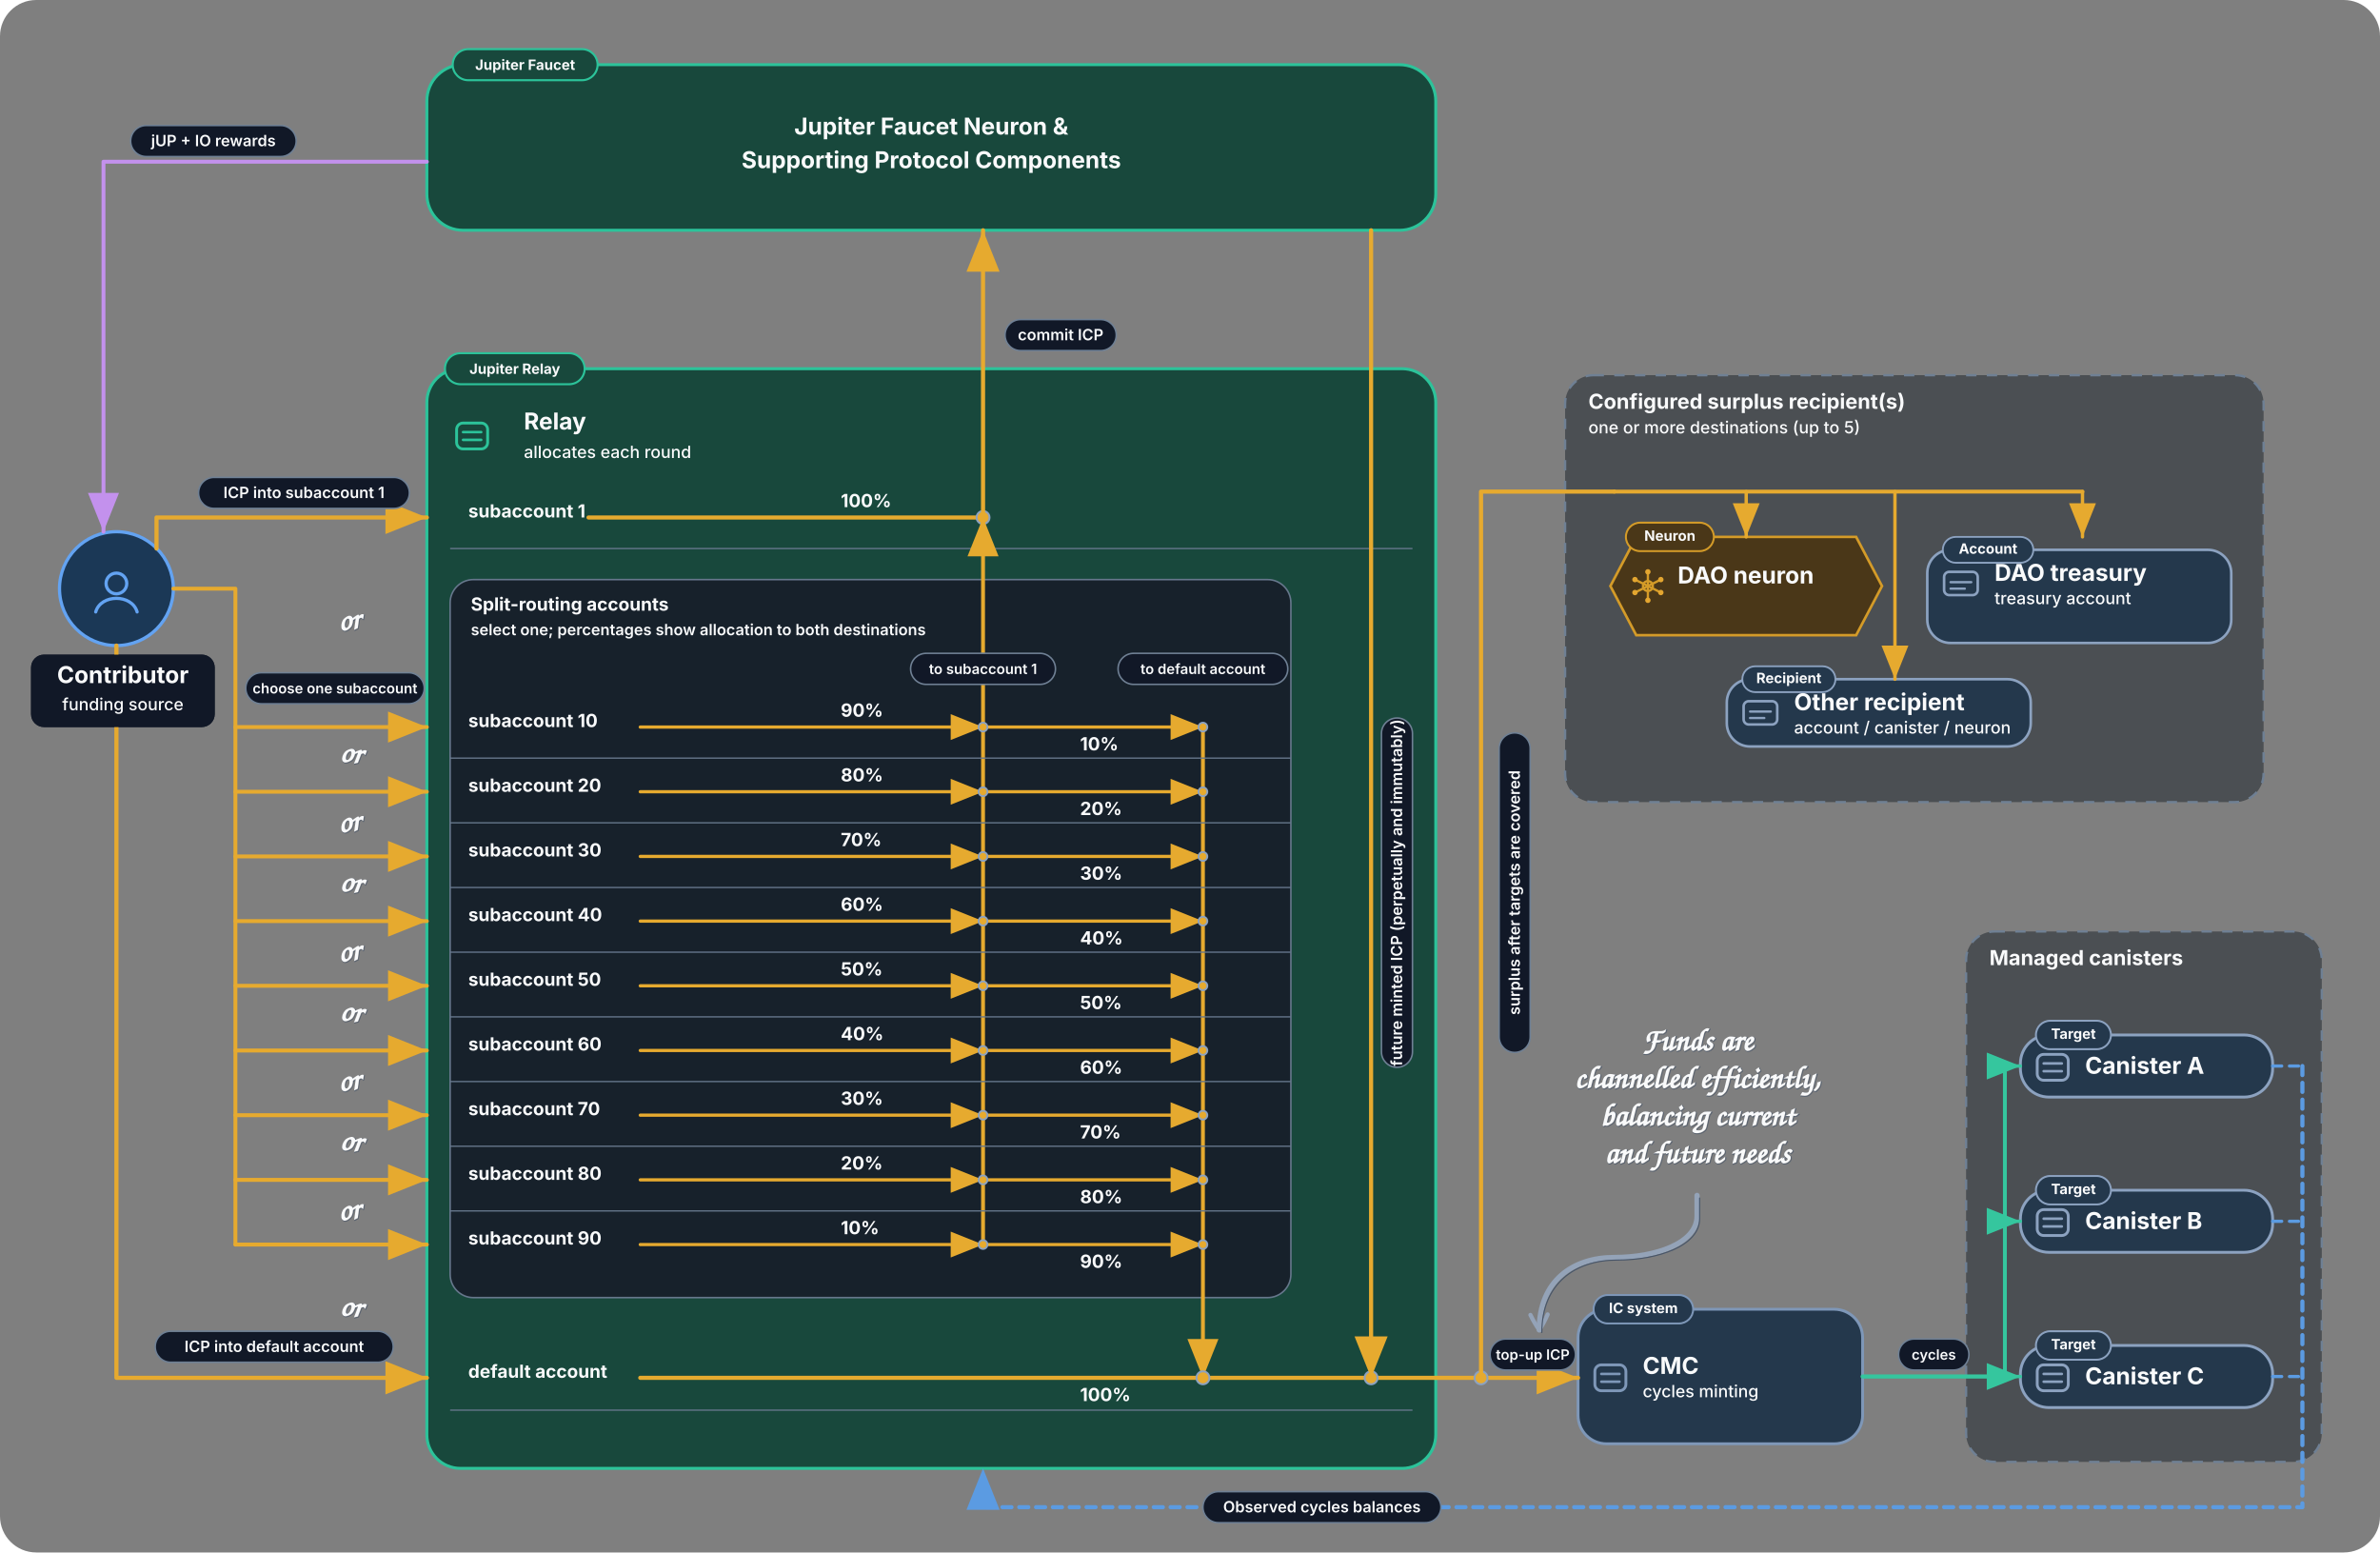
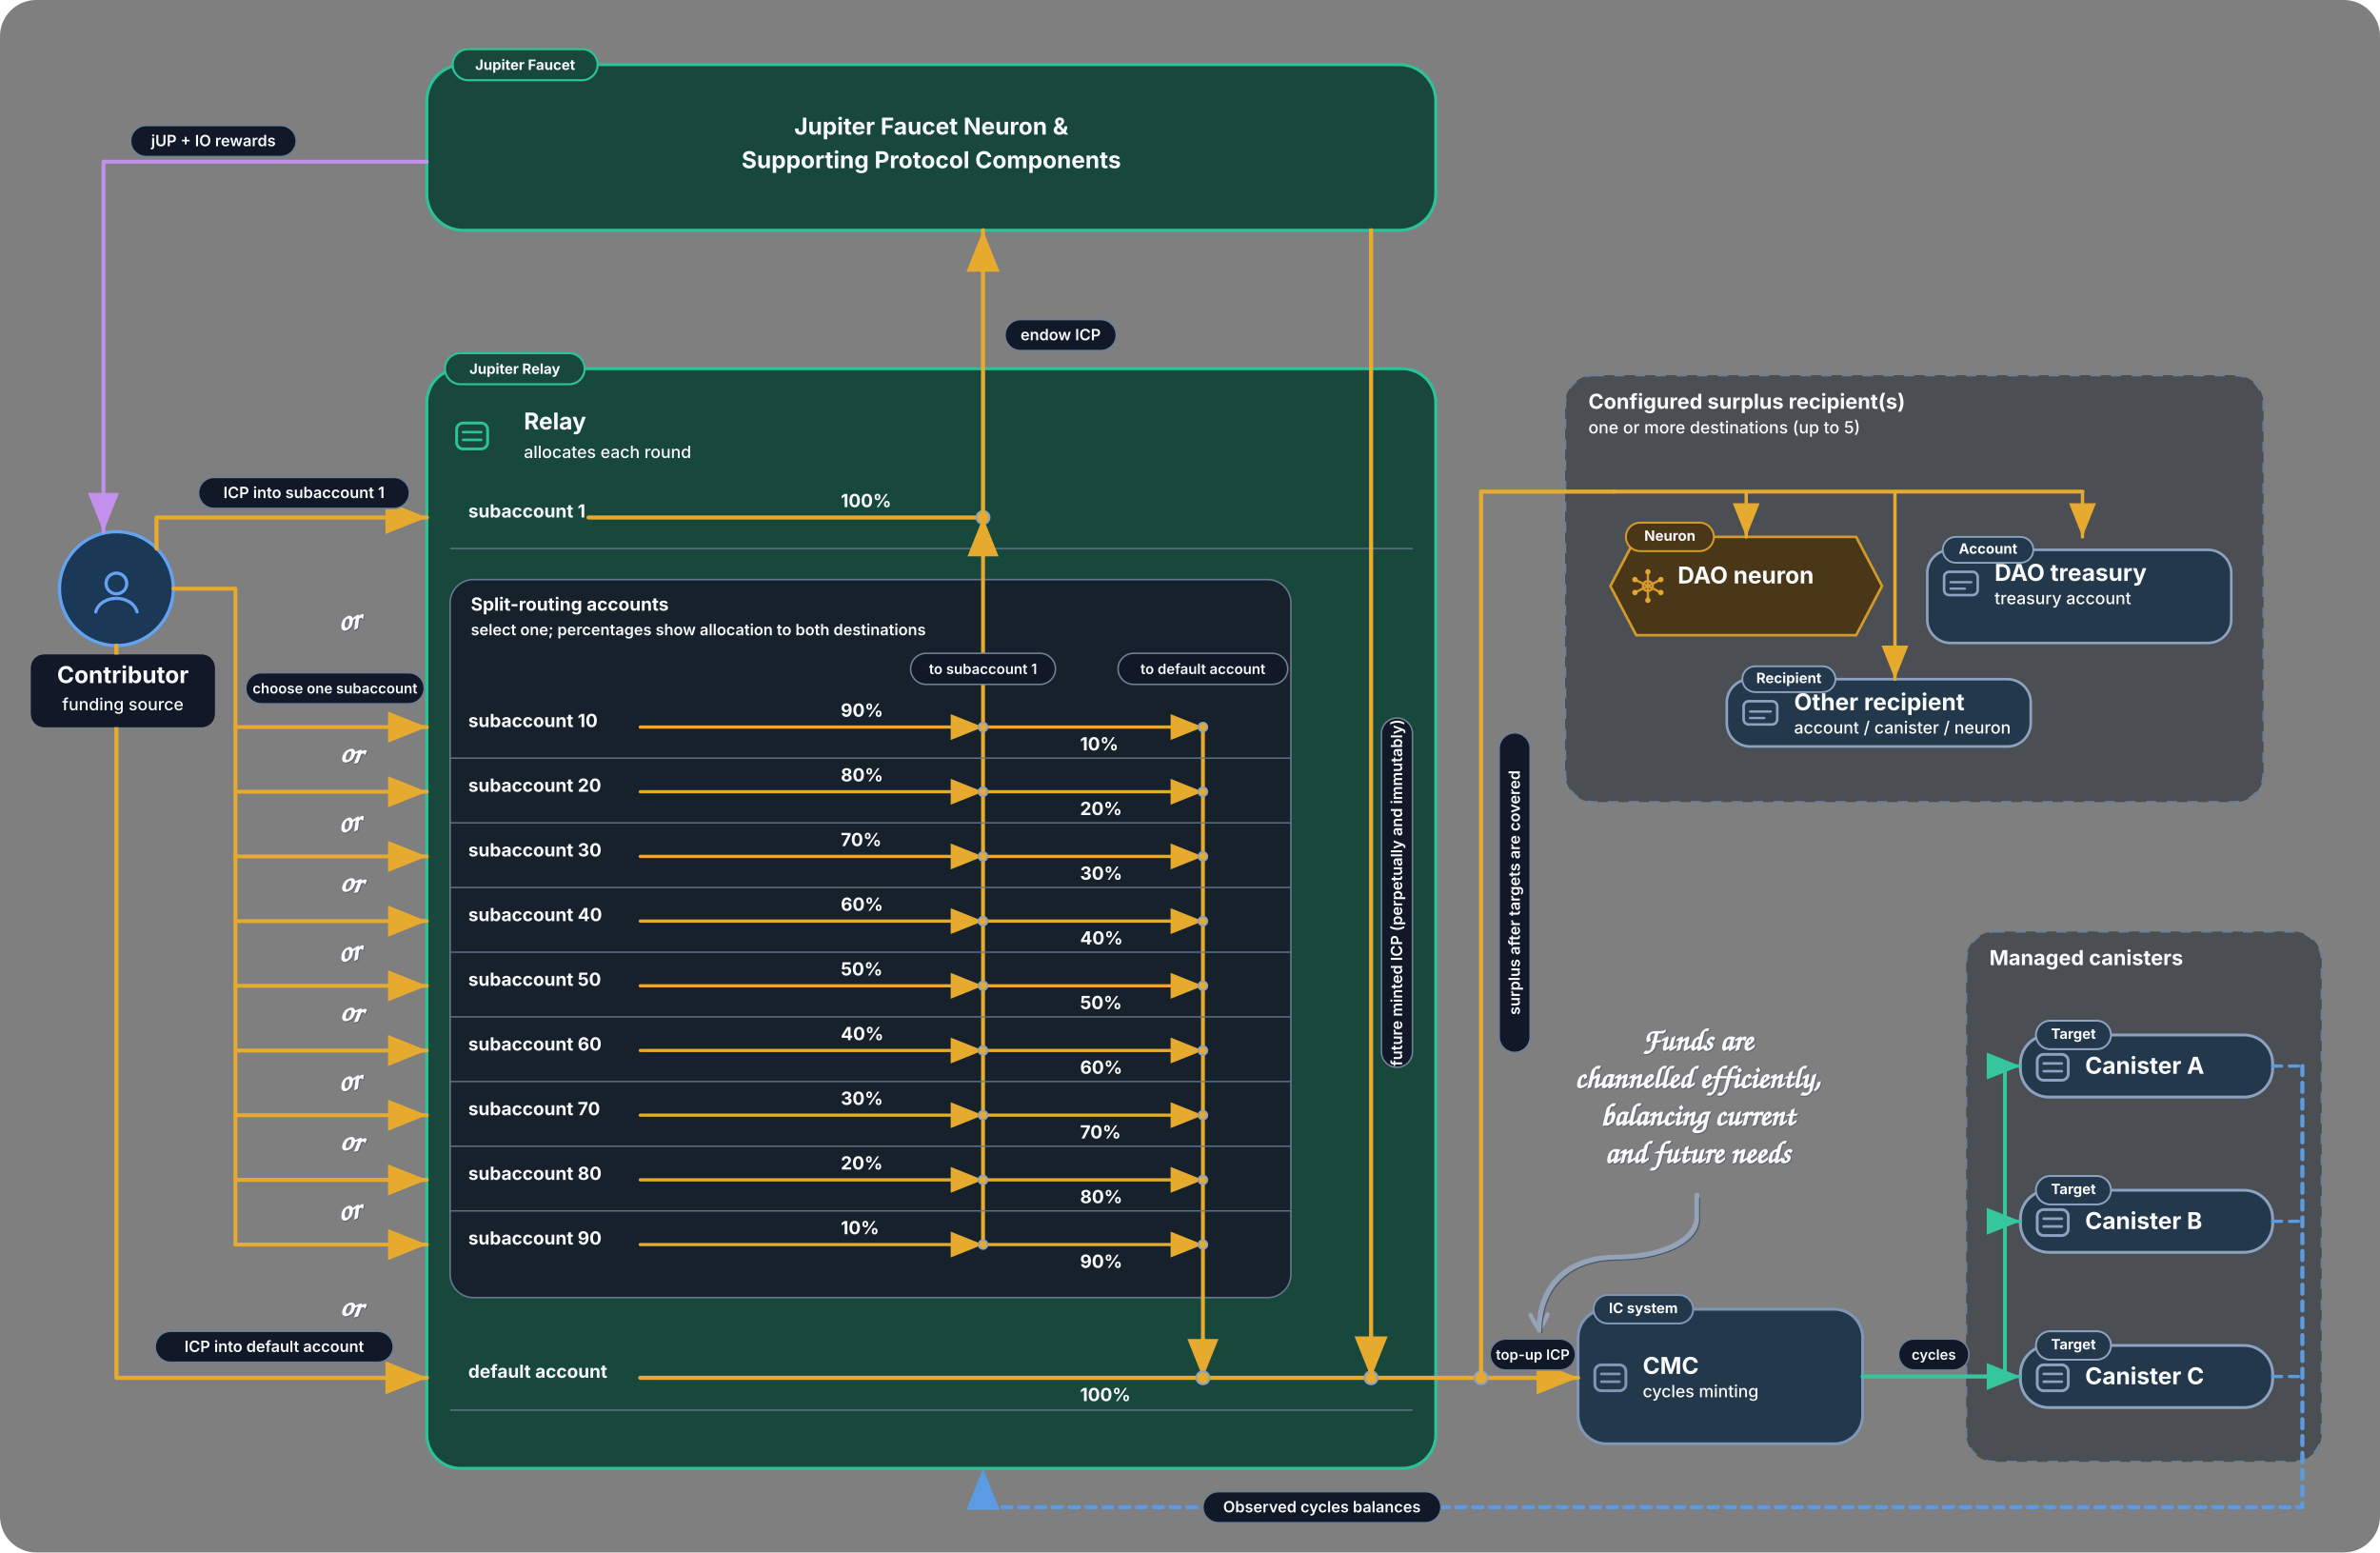
<svg xmlns="http://www.w3.org/2000/svg" baseProfile="full" height="1200" version="1.1" viewBox="0 100 1840 1200" width="1840">
  <defs>
    <style type="text/css">.bg{fill:#000000;fill-opacity:0.50;}
        .title { fill:#F9FAFB; font:700 34px Inter, ui-sans-serif, system-ui, -apple-system, BlinkMacSystemFont, "Segoe UI", sans-serif; }
        .subtitle { fill:#F9FAFB; font:500 17px Inter, ui-sans-serif, system-ui, -apple-system, BlinkMacSystemFont, "Segoe UI", sans-serif; }
        .lbl { fill:#F9FAFB; font:700 18px Inter, ui-sans-serif, system-ui, -apple-system, BlinkMacSystemFont, "Segoe UI", sans-serif; }
        .sub { fill:#F9FAFB; font:500 13px Inter, ui-sans-serif, system-ui, -apple-system, BlinkMacSystemFont, "Segoe UI", sans-serif; }
        .tiny { fill:#F9FAFB; font:600 12px Inter, ui-sans-serif, system-ui, -apple-system, BlinkMacSystemFont, "Segoe UI", sans-serif; }
        .tag { font:700 11px Inter, ui-sans-serif, system-ui, -apple-system, BlinkMacSystemFont, "Segoe UI", sans-serif; }
        .legend { fill:#F9FAFB; font:600 12px Inter, ui-sans-serif, system-ui, -apple-system, BlinkMacSystemFont, "Segoe UI", sans-serif; }
        .groupTitle { fill:#F9FAFB; font:700 16px Inter, ui-sans-serif, system-ui, -apple-system, BlinkMacSystemFont, "Segoe UI", sans-serif; }
        .laneLabel { fill:#F9FAFB; font:700 14px Inter, ui-sans-serif, system-ui, -apple-system, BlinkMacSystemFont, "Segoe UI", sans-serif; }
        .splitPct { fill:#F9FAFB; font:700 14px Inter, ui-sans-serif, system-ui, -apple-system, BlinkMacSystemFont, "Segoe UI", sans-serif; }
        .collector { fill:#F9FAFB; font:700 13px Inter, ui-sans-serif, system-ui, -apple-system, BlinkMacSystemFont, "Segoe UI", sans-serif; letter-spacing:.3px; }
</style>
    <marker id="arrow-icp" markerHeight="10" markerUnits="strokeWidth" markerWidth="10" orient="auto" refX="10" refY="4">
      <path d="M0,0 L10,4 L0,8 z" fill="#E6AA2F" />
    </marker>
    <marker id="arrow-cycles" markerHeight="10" markerUnits="strokeWidth" markerWidth="10" orient="auto" refX="10" refY="4">
      <path d="M0,0 L10,4 L0,8 z" fill="#35C69E" />
    </marker>
    <marker id="arrow-data" markerHeight="10" markerUnits="strokeWidth" markerWidth="10" orient="auto" refX="10" refY="4">
      <path d="M0,0 L10,4 L0,8 z" fill="#5B9BE2" />
    </marker>
    <marker id="arrow-jup" markerHeight="10" markerUnits="strokeWidth" markerWidth="10" orient="auto" refX="10" refY="4">
      <path d="M0,0 L10,4 L0,8 z" fill="#C391ED" />
    </marker>
    <marker id="arrow-handwritten" markerWidth="18" markerHeight="18" markerUnits="userSpaceOnUse" orient="auto" refX="14" refY="9">
      <path d="M 2 2.5 C 6.5 4.5, 11.5 7.2, 14 9 C 11.1 11.1, 6.2 14.0, 2.4 15.8" fill="none" stroke="#94A3B8" stroke-width="3.25" stroke-linecap="round" stroke-linejoin="round" />
    </marker>
  </defs>
  <rect x="0" y="100" width="1840" height="1200" rx="28" ry="28" fill="#000000" fill-opacity="0.50" />
  <rect x="330" y="150" width="780" height="128" rx="28" ry="28" fill="#18483C" stroke="#2CC39A" stroke-width="2.3" />
  <rect x="350" y="138" width="112" height="24" rx="12" ry="12" fill="#18483C" stroke="#2CC39A" stroke-width="1.6" />
  <text x="406" y="154" class="tag" text-anchor="middle" fill="#F9FAFB" font-family="Inter, ui-sans-serif, system-ui, -apple-system, BlinkMacSystemFont, &quot;Segoe UI&quot;, sans-serif">Jupiter Faucet</text>
  <text x="720" y="204" class="lbl" text-anchor="middle" font-family="Inter, ui-sans-serif, system-ui, -apple-system, BlinkMacSystemFont, &quot;Segoe UI&quot;, sans-serif">Jupiter Faucet Neuron &amp;</text>
  <text x="720" y="230" class="lbl" text-anchor="middle" font-family="Inter, ui-sans-serif, system-ui, -apple-system, BlinkMacSystemFont, &quot;Segoe UI&quot;, sans-serif">Supporting Protocol Components</text>
  <g>
    <circle cx="90" cy="555" r="44" fill="#1B3856" stroke="#63A3F2" stroke-width="2.5" />
    <circle cx="90" cy="551" r="8" fill="none" stroke="#63A3F2" stroke-width="2.5" />
    <path d="M74,573 C78,559 102,559 106,573" fill="none" stroke="#63A3F2" stroke-width="2.5" stroke-linecap="round" />
    <rect x="24" y="606" width="142" height="56" rx="10" ry="10" fill="#111827" />
    <text x="95" y="628" class="lbl" text-anchor="middle" font-family="Inter, ui-sans-serif, system-ui, -apple-system, BlinkMacSystemFont, &quot;Segoe UI&quot;, sans-serif">Contributor</text>
    <text x="95" y="649" class="sub" text-anchor="middle" font-family="Inter, ui-sans-serif, system-ui, -apple-system, BlinkMacSystemFont, &quot;Segoe UI&quot;, sans-serif">funding source</text>
  </g>
  <rect x="330" y="385" width="780" height="850" rx="26" ry="26" fill="#18483C" stroke="#2CC39A" stroke-width="2.3" />
  <rect x="344" y="373" width="108" height="24" rx="12" ry="12" fill="#18483C" stroke="#2CC39A" stroke-width="1.6" />
  <text x="398" y="389" class="tag" text-anchor="middle" fill="#F9FAFB" font-family="Inter, ui-sans-serif, system-ui, -apple-system, BlinkMacSystemFont, &quot;Segoe UI&quot;, sans-serif">Jupiter Relay</text>
  <rect x="353" y="427" width="24" height="20" rx="5" ry="5" fill="none" stroke="#2CC39A" stroke-width="2.2" />
  <line x1="358" x2="372" y1="434" y2="434" stroke="#2CC39A" stroke-width="2.0" stroke-linecap="round" />
  <line x1="358" x2="372" y1="440" y2="440" stroke="#2CC39A" stroke-width="2.0" stroke-linecap="round" />
  <text x="405" y="432" class="lbl" font-family="Inter, ui-sans-serif, system-ui, -apple-system, BlinkMacSystemFont, &quot;Segoe UI&quot;, sans-serif">Relay</text>
  <rect x="398" y="440" width="132" height="20" rx="8" ry="8" fill="#18483C" />
  <text x="405" y="454" class="sub" font-family="Inter, ui-sans-serif, system-ui, -apple-system, BlinkMacSystemFont, &quot;Segoe UI&quot;, sans-serif">allocates each round</text>
  <text x="362" y="500" class="laneLabel" font-family="Inter, ui-sans-serif, system-ui, -apple-system, BlinkMacSystemFont, &quot;Segoe UI&quot;, sans-serif">subaccount 1</text>
  <line x1="348" x2="1092" y1="524" y2="524" stroke="#66778C" stroke-width="1" />
  <line x1="455" x2="760" y1="500" y2="500" stroke="#E6AA2F" stroke-width="3.2" stroke-linecap="round" />
  <text x="650" y="492" class="splitPct" font-family="Inter, ui-sans-serif, system-ui, -apple-system, BlinkMacSystemFont, &quot;Segoe UI&quot;, sans-serif">100%</text>
  <circle cx="760" cy="500" r="5" fill="#E6AA2F" stroke="#8CA2C0" stroke-width="1.5" />
  <rect x="348" y="548" width="650" height="555" rx="18" ry="18" fill="#17212B" stroke="#66778C" stroke-width="1.2" />
  <text x="364" y="572" class="laneLabel" font-family="Inter, ui-sans-serif, system-ui, -apple-system, BlinkMacSystemFont, &quot;Segoe UI&quot;, sans-serif">Split-routing accounts</text>
  <text x="364" y="591" class="tiny" font-family="Inter, ui-sans-serif, system-ui, -apple-system, BlinkMacSystemFont, &quot;Segoe UI&quot;, sans-serif">select one; percentages show allocation to both destinations</text>
  <path d="M 760,1062 L 760,500" fill="none" stroke="#E6AA2F" stroke-width="3.0" stroke-linecap="round" stroke-linejoin="round" marker-end="url(#arrow-icp)" />
  <path d="M 930,662 L 930,1165" fill="none" stroke="#E6AA2F" stroke-width="3.0" stroke-linecap="round" stroke-linejoin="round" marker-end="url(#arrow-icp)" />
  <rect x="704" y="605" width="112" height="24" rx="12" ry="12" fill="#111827" stroke="#6F8094" stroke-width="1.2" />
  <text x="760" y="621" text-anchor="middle" fill="#F9FAFB" font-size="11" font-weight="600" font-family="Inter, ui-sans-serif, system-ui, -apple-system, BlinkMacSystemFont, &quot;Segoe UI&quot;, sans-serif">to subaccount 1</text>
  <rect x="864.4" y="605" width="131.2" height="24" rx="12" ry="12" fill="#111827" stroke="#6F8094" stroke-width="1.2" />
  <text x="930" y="621" text-anchor="middle" fill="#F9FAFB" font-size="11" font-weight="600" font-family="Inter, ui-sans-serif, system-ui, -apple-system, BlinkMacSystemFont, &quot;Segoe UI&quot;, sans-serif">to default account</text>
  <text x="362" y="662" class="laneLabel" font-family="Inter, ui-sans-serif, system-ui, -apple-system, BlinkMacSystemFont, &quot;Segoe UI&quot;, sans-serif">subaccount 10</text>
  <line x1="348" x2="998" y1="686" y2="686" stroke="#66778C" stroke-width="1" />
  <path d="M 495,662 L 760,662 L 930,662" fill="none" stroke="#E6AA2F" stroke-width="2.5" stroke-linecap="round" stroke-linejoin="round" marker-mid="url(#arrow-icp)" marker-end="url(#arrow-icp)" />
  <circle cx="760" cy="662" r="3.4" fill="#E6AA2F" stroke="#8CA2C0" stroke-width="1.4" />
  <circle cx="930" cy="662" r="3.4" fill="#E6AA2F" stroke="#8CA2C0" stroke-width="1.4" />
  <text x="650" y="654" class="splitPct" font-family="Inter, ui-sans-serif, system-ui, -apple-system, BlinkMacSystemFont, &quot;Segoe UI&quot;, sans-serif">90%</text>
  <text x="835" y="680" class="splitPct" font-family="Inter, ui-sans-serif, system-ui, -apple-system, BlinkMacSystemFont, &quot;Segoe UI&quot;, sans-serif">10%</text>
  <text x="362" y="712" class="laneLabel" font-family="Inter, ui-sans-serif, system-ui, -apple-system, BlinkMacSystemFont, &quot;Segoe UI&quot;, sans-serif">subaccount 20</text>
  <line x1="348" x2="998" y1="736" y2="736" stroke="#66778C" stroke-width="1" />
  <path d="M 495,712 L 760,712 L 930,712" fill="none" stroke="#E6AA2F" stroke-width="2.5" stroke-linecap="round" stroke-linejoin="round" marker-mid="url(#arrow-icp)" marker-end="url(#arrow-icp)" />
  <circle cx="760" cy="712" r="3.4" fill="#E6AA2F" stroke="#8CA2C0" stroke-width="1.4" />
  <circle cx="930" cy="712" r="3.4" fill="#E6AA2F" stroke="#8CA2C0" stroke-width="1.4" />
  <text x="650" y="704" class="splitPct" font-family="Inter, ui-sans-serif, system-ui, -apple-system, BlinkMacSystemFont, &quot;Segoe UI&quot;, sans-serif">80%</text>
  <text x="835" y="730" class="splitPct" font-family="Inter, ui-sans-serif, system-ui, -apple-system, BlinkMacSystemFont, &quot;Segoe UI&quot;, sans-serif">20%</text>
  <text x="362" y="762" class="laneLabel" font-family="Inter, ui-sans-serif, system-ui, -apple-system, BlinkMacSystemFont, &quot;Segoe UI&quot;, sans-serif">subaccount 30</text>
  <line x1="348" x2="998" y1="786" y2="786" stroke="#66778C" stroke-width="1" />
  <path d="M 495,762 L 760,762 L 930,762" fill="none" stroke="#E6AA2F" stroke-width="2.5" stroke-linecap="round" stroke-linejoin="round" marker-mid="url(#arrow-icp)" marker-end="url(#arrow-icp)" />
  <circle cx="760" cy="762" r="3.4" fill="#E6AA2F" stroke="#8CA2C0" stroke-width="1.4" />
  <circle cx="930" cy="762" r="3.4" fill="#E6AA2F" stroke="#8CA2C0" stroke-width="1.4" />
  <text x="650" y="754" class="splitPct" font-family="Inter, ui-sans-serif, system-ui, -apple-system, BlinkMacSystemFont, &quot;Segoe UI&quot;, sans-serif">70%</text>
  <text x="835" y="780" class="splitPct" font-family="Inter, ui-sans-serif, system-ui, -apple-system, BlinkMacSystemFont, &quot;Segoe UI&quot;, sans-serif">30%</text>
  <text x="362" y="812" class="laneLabel" font-family="Inter, ui-sans-serif, system-ui, -apple-system, BlinkMacSystemFont, &quot;Segoe UI&quot;, sans-serif">subaccount 40</text>
  <line x1="348" x2="998" y1="836" y2="836" stroke="#66778C" stroke-width="1" />
  <path d="M 495,812 L 760,812 L 930,812" fill="none" stroke="#E6AA2F" stroke-width="2.5" stroke-linecap="round" stroke-linejoin="round" marker-mid="url(#arrow-icp)" marker-end="url(#arrow-icp)" />
  <circle cx="760" cy="812" r="3.4" fill="#E6AA2F" stroke="#8CA2C0" stroke-width="1.4" />
  <circle cx="930" cy="812" r="3.4" fill="#E6AA2F" stroke="#8CA2C0" stroke-width="1.4" />
  <text x="650" y="804" class="splitPct" font-family="Inter, ui-sans-serif, system-ui, -apple-system, BlinkMacSystemFont, &quot;Segoe UI&quot;, sans-serif">60%</text>
  <text x="835" y="830" class="splitPct" font-family="Inter, ui-sans-serif, system-ui, -apple-system, BlinkMacSystemFont, &quot;Segoe UI&quot;, sans-serif">40%</text>
  <text x="362" y="862" class="laneLabel" font-family="Inter, ui-sans-serif, system-ui, -apple-system, BlinkMacSystemFont, &quot;Segoe UI&quot;, sans-serif">subaccount 50</text>
  <line x1="348" x2="998" y1="886" y2="886" stroke="#66778C" stroke-width="1" />
  <path d="M 495,862 L 760,862 L 930,862" fill="none" stroke="#E6AA2F" stroke-width="2.5" stroke-linecap="round" stroke-linejoin="round" marker-mid="url(#arrow-icp)" marker-end="url(#arrow-icp)" />
  <circle cx="760" cy="862" r="3.4" fill="#E6AA2F" stroke="#8CA2C0" stroke-width="1.4" />
  <circle cx="930" cy="862" r="3.4" fill="#E6AA2F" stroke="#8CA2C0" stroke-width="1.4" />
  <text x="650" y="854" class="splitPct" font-family="Inter, ui-sans-serif, system-ui, -apple-system, BlinkMacSystemFont, &quot;Segoe UI&quot;, sans-serif">50%</text>
  <text x="835" y="880" class="splitPct" font-family="Inter, ui-sans-serif, system-ui, -apple-system, BlinkMacSystemFont, &quot;Segoe UI&quot;, sans-serif">50%</text>
  <text x="362" y="912" class="laneLabel" font-family="Inter, ui-sans-serif, system-ui, -apple-system, BlinkMacSystemFont, &quot;Segoe UI&quot;, sans-serif">subaccount 60</text>
  <line x1="348" x2="998" y1="936" y2="936" stroke="#66778C" stroke-width="1" />
  <path d="M 495,912 L 760,912 L 930,912" fill="none" stroke="#E6AA2F" stroke-width="2.5" stroke-linecap="round" stroke-linejoin="round" marker-mid="url(#arrow-icp)" marker-end="url(#arrow-icp)" />
  <circle cx="760" cy="912" r="3.4" fill="#E6AA2F" stroke="#8CA2C0" stroke-width="1.4" />
  <circle cx="930" cy="912" r="3.4" fill="#E6AA2F" stroke="#8CA2C0" stroke-width="1.4" />
  <text x="650" y="904" class="splitPct" font-family="Inter, ui-sans-serif, system-ui, -apple-system, BlinkMacSystemFont, &quot;Segoe UI&quot;, sans-serif">40%</text>
  <text x="835" y="930" class="splitPct" font-family="Inter, ui-sans-serif, system-ui, -apple-system, BlinkMacSystemFont, &quot;Segoe UI&quot;, sans-serif">60%</text>
  <text x="362" y="962" class="laneLabel" font-family="Inter, ui-sans-serif, system-ui, -apple-system, BlinkMacSystemFont, &quot;Segoe UI&quot;, sans-serif">subaccount 70</text>
  <line x1="348" x2="998" y1="986" y2="986" stroke="#66778C" stroke-width="1" />
  <path d="M 495,962 L 760,962 L 930,962" fill="none" stroke="#E6AA2F" stroke-width="2.5" stroke-linecap="round" stroke-linejoin="round" marker-mid="url(#arrow-icp)" marker-end="url(#arrow-icp)" />
  <circle cx="760" cy="962" r="3.4" fill="#E6AA2F" stroke="#8CA2C0" stroke-width="1.4" />
  <circle cx="930" cy="962" r="3.4" fill="#E6AA2F" stroke="#8CA2C0" stroke-width="1.4" />
  <text x="650" y="954" class="splitPct" font-family="Inter, ui-sans-serif, system-ui, -apple-system, BlinkMacSystemFont, &quot;Segoe UI&quot;, sans-serif">30%</text>
  <text x="835" y="980" class="splitPct" font-family="Inter, ui-sans-serif, system-ui, -apple-system, BlinkMacSystemFont, &quot;Segoe UI&quot;, sans-serif">70%</text>
  <text x="362" y="1012" class="laneLabel" font-family="Inter, ui-sans-serif, system-ui, -apple-system, BlinkMacSystemFont, &quot;Segoe UI&quot;, sans-serif">subaccount 80</text>
  <line x1="348" x2="998" y1="1036" y2="1036" stroke="#66778C" stroke-width="1" />
  <path d="M 495,1012 L 760,1012 L 930,1012" fill="none" stroke="#E6AA2F" stroke-width="2.5" stroke-linecap="round" stroke-linejoin="round" marker-mid="url(#arrow-icp)" marker-end="url(#arrow-icp)" />
  <circle cx="760" cy="1012" r="3.4" fill="#E6AA2F" stroke="#8CA2C0" stroke-width="1.4" />
  <circle cx="930" cy="1012" r="3.4" fill="#E6AA2F" stroke="#8CA2C0" stroke-width="1.4" />
  <text x="650" y="1004" class="splitPct" font-family="Inter, ui-sans-serif, system-ui, -apple-system, BlinkMacSystemFont, &quot;Segoe UI&quot;, sans-serif">20%</text>
  <text x="835" y="1030" class="splitPct" font-family="Inter, ui-sans-serif, system-ui, -apple-system, BlinkMacSystemFont, &quot;Segoe UI&quot;, sans-serif">80%</text>
  <text x="362" y="1062" class="laneLabel" font-family="Inter, ui-sans-serif, system-ui, -apple-system, BlinkMacSystemFont, &quot;Segoe UI&quot;, sans-serif">subaccount 90</text>
  <path d="M 495,1062 L 760,1062 L 930,1062" fill="none" stroke="#E6AA2F" stroke-width="2.5" stroke-linecap="round" stroke-linejoin="round" marker-mid="url(#arrow-icp)" marker-end="url(#arrow-icp)" />
  <circle cx="760" cy="1062" r="3.4" fill="#E6AA2F" stroke="#8CA2C0" stroke-width="1.4" />
  <circle cx="930" cy="1062" r="3.4" fill="#E6AA2F" stroke="#8CA2C0" stroke-width="1.4" />
  <text x="650" y="1054" class="splitPct" font-family="Inter, ui-sans-serif, system-ui, -apple-system, BlinkMacSystemFont, &quot;Segoe UI&quot;, sans-serif">10%</text>
  <text x="835" y="1080" class="splitPct" font-family="Inter, ui-sans-serif, system-ui, -apple-system, BlinkMacSystemFont, &quot;Segoe UI&quot;, sans-serif">90%</text>
  <text x="362" y="1165" class="laneLabel" font-family="Inter, ui-sans-serif, system-ui, -apple-system, BlinkMacSystemFont, &quot;Segoe UI&quot;, sans-serif">default account</text>
  <line x1="348" x2="1092" y1="1190" y2="1190" stroke="#66778C" stroke-width="1" />
  <line x1="495" x2="1110" y1="1165" y2="1165" stroke="#E6AA2F" stroke-width="3.2" stroke-linecap="round" />
  <text x="835" y="1183" class="splitPct" font-family="Inter, ui-sans-serif, system-ui, -apple-system, BlinkMacSystemFont, &quot;Segoe UI&quot;, sans-serif">100%</text>
  <circle cx="930" cy="1165" r="5" fill="#E6AA2F" stroke="#8CA2C0" stroke-width="1.5" />
  <circle cx="1060" cy="1165" r="5" fill="#E6AA2F" stroke="#8CA2C0" stroke-width="1.5" />
  <path d="M 121,524 L 121,500 L 330,500" fill="none" stroke="#E6AA2F" stroke-width="3.2" stroke-linecap="round" stroke-linejoin="round" marker-end="url(#arrow-icp)" />
  <rect x="153.5" y="469" width="163" height="24" rx="12" ry="12" fill="#111827" stroke="#6F8094" stroke-width="1.2" />
  <text x="235" y="485" text-anchor="middle" fill="#F9FAFB" font-size="12" font-weight="600" font-family="Inter, ui-sans-serif, system-ui, -apple-system, BlinkMacSystemFont, &quot;Segoe UI&quot;, sans-serif">ICP into subaccount 1</text>
  <path d="M 134,555 L 182,555 L 182,1062" fill="none" stroke="#E6AA2F" stroke-width="3.0" stroke-linecap="round" stroke-linejoin="round" />
  <rect x="190" y="620" width="138" height="24" rx="12" ry="12" fill="#111827" stroke="#6F8094" stroke-width="1.2" />
  <text x="259" y="636" text-anchor="middle" fill="#F9FAFB" font-size="11" font-weight="600" font-family="Inter, ui-sans-serif, system-ui, -apple-system, BlinkMacSystemFont, &quot;Segoe UI&quot;, sans-serif">choose one subaccount</text>
  <path d="M 182,662 L 330,662" fill="none" stroke="#E6AA2F" stroke-width="3.0" stroke-linecap="round" stroke-linejoin="round" marker-end="url(#arrow-icp)" />
  <path d="M 182,712 L 330,712" fill="none" stroke="#E6AA2F" stroke-width="3.0" stroke-linecap="round" stroke-linejoin="round" marker-end="url(#arrow-icp)" />
  <path d="M 182,762 L 330,762" fill="none" stroke="#E6AA2F" stroke-width="3.0" stroke-linecap="round" stroke-linejoin="round" marker-end="url(#arrow-icp)" />
  <path d="M 182,812 L 330,812" fill="none" stroke="#E6AA2F" stroke-width="3.0" stroke-linecap="round" stroke-linejoin="round" marker-end="url(#arrow-icp)" />
  <path d="M 182,862 L 330,862" fill="none" stroke="#E6AA2F" stroke-width="3.0" stroke-linecap="round" stroke-linejoin="round" marker-end="url(#arrow-icp)" />
  <path d="M 182,912 L 330,912" fill="none" stroke="#E6AA2F" stroke-width="3.0" stroke-linecap="round" stroke-linejoin="round" marker-end="url(#arrow-icp)" />
  <path d="M 182,962 L 330,962" fill="none" stroke="#E6AA2F" stroke-width="3.0" stroke-linecap="round" stroke-linejoin="round" marker-end="url(#arrow-icp)" />
  <path d="M 182,1012 L 330,1012" fill="none" stroke="#E6AA2F" stroke-width="3.0" stroke-linecap="round" stroke-linejoin="round" marker-end="url(#arrow-icp)" />
  <path d="M 182,1062 L 330,1062" fill="none" stroke="#E6AA2F" stroke-width="3.0" stroke-linecap="round" stroke-linejoin="round" marker-end="url(#arrow-icp)" />
  <path d="M 90,599 L 90,1165 L 330,1165" fill="none" stroke="#E6AA2F" stroke-width="3.2" stroke-linecap="round" stroke-linejoin="round" marker-end="url(#arrow-icp)" />
  <rect x="120" y="1129" width="184" height="24" rx="12" ry="12" fill="#111827" stroke="#6F8094" stroke-width="1.2" />
  <text x="212" y="1145" text-anchor="middle" fill="#F9FAFB" font-size="12" font-weight="600" font-family="Inter, ui-sans-serif, system-ui, -apple-system, BlinkMacSystemFont, &quot;Segoe UI&quot;, sans-serif">ICP into default account</text>
  <rect x="24" y="606" width="142" height="56" rx="10" ry="10" fill="#111827" />
  <text x="95" y="628" class="lbl" text-anchor="middle" font-family="Inter, ui-sans-serif, system-ui, -apple-system, BlinkMacSystemFont, &quot;Segoe UI&quot;, sans-serif">Contributor</text>
  <text x="95" y="649" class="sub" text-anchor="middle" font-family="Inter, ui-sans-serif, system-ui, -apple-system, BlinkMacSystemFont, &quot;Segoe UI&quot;, sans-serif">funding source</text>
  <path d="M 760,500 L 760,278" fill="none" stroke="#E6AA2F" stroke-width="3.2" stroke-linecap="round" stroke-linejoin="round" marker-end="url(#arrow-icp)" />
  <rect x="777" y="347" width="86" height="24" rx="12" ry="12" fill="#111827" stroke="#6F8094" stroke-width="1.2" />
-   <text x="820" y="363" text-anchor="middle" fill="#F9FAFB" font-size="12" font-weight="600" font-family="Inter, ui-sans-serif, system-ui, -apple-system, BlinkMacSystemFont, &quot;Segoe UI&quot;, sans-serif">commit ICP</text>
+   <text x="820" y="363" text-anchor="middle" fill="#F9FAFB" font-size="12" font-weight="600" font-family="Inter, ui-sans-serif, system-ui, -apple-system, BlinkMacSystemFont, &quot;Segoe UI&quot;, sans-serif">endow ICP</text>
  <path d="M 1060,278 L 1060,1165" fill="none" stroke="#E6AA2F" stroke-width="3.2" stroke-linecap="round" stroke-linejoin="round" marker-end="url(#arrow-icp)" />
  <g transform="translate(1080,790) rotate(-90)">
    <rect x="-135" y="-12" width="270" height="24" rx="12" ry="12" fill="#111827" stroke="#6F8094" stroke-width="1.2" />
    <text x="0" y="4" text-anchor="middle" fill="#F9FAFB" font-size="12" font-weight="600" font-family="Inter, ui-sans-serif, system-ui, -apple-system, BlinkMacSystemFont, &quot;Segoe UI&quot;, sans-serif">future minted ICP (perpetually and immutably)</text>
  </g>
  <path d="M 330,225 L 80,225 L 80,511" fill="none" stroke="#C391ED" stroke-width="3.0" stroke-linecap="round" stroke-linejoin="round" marker-end="url(#arrow-jup)" />
  <rect x="101" y="197" width="128" height="24" rx="12" ry="12" fill="#111827" stroke="#6F8094" stroke-width="1.2" />
  <text x="165" y="213" text-anchor="middle" fill="#F9FAFB" font-size="12" font-weight="600" font-family="Inter, ui-sans-serif, system-ui, -apple-system, BlinkMacSystemFont, &quot;Segoe UI&quot;, sans-serif">jUP + IO rewards</text>
  <rect x="1210" y="390" width="540" height="330" rx="22" ry="22" fill="#0D141D" fill-opacity="0.45" stroke="#6F8094" stroke-width="1.8" stroke-dasharray="8 8" />
  <text x="1228" y="416" class="groupTitle" font-family="Inter, ui-sans-serif, system-ui, -apple-system, BlinkMacSystemFont, &quot;Segoe UI&quot;, sans-serif">Configured surplus recipient(s)</text>
  <text x="1228" y="435" class="sub" font-family="Inter, ui-sans-serif, system-ui, -apple-system, BlinkMacSystemFont, &quot;Segoe UI&quot;, sans-serif">one or more destinations (up to 5)</text>
  <path d="M 1248,480 L 1610,480" fill="none" stroke="#E6AA2F" stroke-width="3.0" stroke-linecap="round" stroke-linejoin="round" />
  <polygon points="1265,515 1435,515 1455,553 1435,591 1265,591 1245,553" fill="#4A3718" stroke="#D49B28" stroke-width="2.0" />
  <rect x="1257" y="504" width="68" height="22" rx="11" ry="11" fill="#4A3718" stroke="#D49B28" stroke-width="1.5" />
  <text x="1291" y="518" class="tag" text-anchor="middle" fill="#F9FAFB" font-family="Inter, ui-sans-serif, system-ui, -apple-system, BlinkMacSystemFont, &quot;Segoe UI&quot;, sans-serif">Neuron</text>
  <line x1="1274" x2="1274" y1="553" y2="542" stroke="#D49B28" stroke-width="1.8" stroke-linecap="round" />
  <circle cx="1274" cy="542" r="2.1" fill="#E4A630" />
  <line x1="1274" x2="1284" y1="553" y2="548" stroke="#D49B28" stroke-width="1.8" stroke-linecap="round" />
  <circle cx="1284" cy="548" r="2.1" fill="#E4A630" />
  <line x1="1274" x2="1284" y1="553" y2="558" stroke="#D49B28" stroke-width="1.8" stroke-linecap="round" />
  <circle cx="1284" cy="558" r="2.1" fill="#E4A630" />
  <line x1="1274" x2="1274" y1="553" y2="564" stroke="#D49B28" stroke-width="1.8" stroke-linecap="round" />
  <circle cx="1274" cy="564" r="2.1" fill="#E4A630" />
  <line x1="1274" x2="1264" y1="553" y2="558" stroke="#D49B28" stroke-width="1.8" stroke-linecap="round" />
  <circle cx="1264" cy="558" r="2.1" fill="#E4A630" />
  <line x1="1274" x2="1264" y1="553" y2="548" stroke="#D49B28" stroke-width="1.8" stroke-linecap="round" />
  <circle cx="1264" cy="548" r="2.1" fill="#E4A630" />
  <circle cx="1274" cy="553" r="3.8" fill="none" stroke="#D49B28" stroke-width="1.8" />
  <text x="1297" y="551" class="lbl" font-family="Inter, ui-sans-serif, system-ui, -apple-system, BlinkMacSystemFont, &quot;Segoe UI&quot;, sans-serif">DAO neuron</text>
  <rect x="1490" y="525" width="235" height="72" rx="18" ry="18" fill="#24384C" stroke="#8CA2C0" stroke-width="2.0" />
  <rect x="1502" y="515" width="70" height="20" rx="10" ry="10" fill="#24384C" stroke="#8CA2C0" stroke-width="1.4" />
  <text x="1537" y="528" class="tag" text-anchor="middle" fill="#F9FAFB" font-family="Inter, ui-sans-serif, system-ui, -apple-system, BlinkMacSystemFont, &quot;Segoe UI&quot;, sans-serif">Account</text>
  <rect x="1503" y="542" width="26" height="18" rx="4" ry="4" fill="none" stroke="#8CA2C0" stroke-width="2.0" />
  <line x1="1508" x2="1524" y1="550" y2="550" stroke="#8CA2C0" stroke-width="1.8" stroke-linecap="round" />
  <line x1="1508" x2="1519" y1="555" y2="555" stroke="#8CA2C0" stroke-width="1.8" stroke-linecap="round" />
  <text x="1542" y="549" class="lbl" font-family="Inter, ui-sans-serif, system-ui, -apple-system, BlinkMacSystemFont, &quot;Segoe UI&quot;, sans-serif">DAO treasury</text>
  <text x="1542" y="567" class="sub" font-family="Inter, ui-sans-serif, system-ui, -apple-system, BlinkMacSystemFont, &quot;Segoe UI&quot;, sans-serif">treasury account</text>
  <rect x="1335" y="625" width="235" height="52" rx="18" ry="18" fill="#24384C" stroke="#8CA2C0" stroke-width="2.0" />
  <rect x="1347" y="615" width="72" height="20" rx="10" ry="10" fill="#24384C" stroke="#8CA2C0" stroke-width="1.4" />
  <text x="1383" y="628" class="tag" text-anchor="middle" fill="#F9FAFB" font-family="Inter, ui-sans-serif, system-ui, -apple-system, BlinkMacSystemFont, &quot;Segoe UI&quot;, sans-serif">Recipient</text>
  <rect x="1348" y="642" width="26" height="18" rx="4" ry="4" fill="none" stroke="#8CA2C0" stroke-width="2.0" />
  <line x1="1353" x2="1369" y1="650" y2="650" stroke="#8CA2C0" stroke-width="1.8" stroke-linecap="round" />
  <line x1="1353" x2="1364" y1="655" y2="655" stroke="#8CA2C0" stroke-width="1.8" stroke-linecap="round" />
  <text x="1387" y="649" class="lbl" font-family="Inter, ui-sans-serif, system-ui, -apple-system, BlinkMacSystemFont, &quot;Segoe UI&quot;, sans-serif">Other recipient</text>
  <text x="1387" y="667" class="sub" font-family="Inter, ui-sans-serif, system-ui, -apple-system, BlinkMacSystemFont, &quot;Segoe UI&quot;, sans-serif">account / canister / neuron</text>
  <path d="M 1350,480 L 1350,515" fill="none" stroke="#E6AA2F" stroke-width="2.6" stroke-linecap="round" stroke-linejoin="round" marker-end="url(#arrow-icp)" />
  <path d="M 1610,480 L 1610,515" fill="none" stroke="#E6AA2F" stroke-width="2.6" stroke-linecap="round" stroke-linejoin="round" marker-end="url(#arrow-icp)" />
  <path d="M 1465,480 L 1465,625" fill="none" stroke="#E6AA2F" stroke-width="2.6" stroke-linecap="round" stroke-linejoin="round" marker-end="url(#arrow-icp)" />
  <rect x="1220" y="1112" width="220" height="104" rx="22" ry="22" fill="#24384C" stroke="#7E97B8" stroke-width="2.2" />
  <rect x="1232" y="1101" width="77" height="22" rx="11" ry="11" fill="#24384C" stroke="#7E97B8" stroke-width="1.5" />
  <text x="1270.5" y="1115" class="tag" text-anchor="middle" fill="#F9FAFB" font-family="Inter, ui-sans-serif, system-ui, -apple-system, BlinkMacSystemFont, &quot;Segoe UI&quot;, sans-serif">IC system</text>
  <rect x="1233" y="1155" width="24" height="20" rx="5" ry="5" fill="none" stroke="#7E97B8" stroke-width="2.2" />
  <line x1="1238" x2="1252" y1="1162" y2="1162" stroke="#7E97B8" stroke-width="2.0" stroke-linecap="round" />
  <line x1="1238" x2="1252" y1="1168" y2="1168" stroke="#7E97B8" stroke-width="2.0" stroke-linecap="round" />
  <text x="1270" y="1162" class="lbl" font-family="Inter, ui-sans-serif, system-ui, -apple-system, BlinkMacSystemFont, &quot;Segoe UI&quot;, sans-serif">CMC</text>
  <text x="1270" y="1180" class="sub" font-family="Inter, ui-sans-serif, system-ui, -apple-system, BlinkMacSystemFont, &quot;Segoe UI&quot;, sans-serif">cycles minting</text>
  <rect x="1520" y="820" width="275" height="410" rx="22" ry="22" fill="#0D141D" fill-opacity="0.45" stroke="#6F8094" stroke-width="1.8" stroke-dasharray="8 8" />
  <text x="1538" y="846" class="groupTitle" font-family="Inter, ui-sans-serif, system-ui, -apple-system, BlinkMacSystemFont, &quot;Segoe UI&quot;, sans-serif">Managed canisters</text>
  <rect x="1562" y="900" width="195" height="48" rx="22" ry="22" fill="#24384C" stroke="#8CA2C0" stroke-width="2.2" />
  <rect x="1574" y="889" width="58" height="22" rx="11" ry="11" fill="#24384C" stroke="#8CA2C0" stroke-width="1.5" />
  <text x="1603" y="903" class="tag" text-anchor="middle" fill="#F9FAFB" font-family="Inter, ui-sans-serif, system-ui, -apple-system, BlinkMacSystemFont, &quot;Segoe UI&quot;, sans-serif">Target</text>
  <rect x="1575" y="915" width="24" height="20" rx="5" ry="5" fill="none" stroke="#8CA2C0" stroke-width="2.2" />
  <line x1="1580" x2="1594" y1="922" y2="922" stroke="#8CA2C0" stroke-width="2.0" stroke-linecap="round" />
  <line x1="1580" x2="1594" y1="928" y2="928" stroke="#8CA2C0" stroke-width="2.0" stroke-linecap="round" />
  <text x="1612" y="930" class="lbl" font-family="Inter, ui-sans-serif, system-ui, -apple-system, BlinkMacSystemFont, &quot;Segoe UI&quot;, sans-serif">Canister A</text>
  <rect x="1562" y="1020" width="195" height="48" rx="22" ry="22" fill="#24384C" stroke="#8CA2C0" stroke-width="2.2" />
  <rect x="1574" y="1009" width="58" height="22" rx="11" ry="11" fill="#24384C" stroke="#8CA2C0" stroke-width="1.5" />
  <text x="1603" y="1023" class="tag" text-anchor="middle" fill="#F9FAFB" font-family="Inter, ui-sans-serif, system-ui, -apple-system, BlinkMacSystemFont, &quot;Segoe UI&quot;, sans-serif">Target</text>
  <rect x="1575" y="1035" width="24" height="20" rx="5" ry="5" fill="none" stroke="#8CA2C0" stroke-width="2.2" />
  <line x1="1580" x2="1594" y1="1042" y2="1042" stroke="#8CA2C0" stroke-width="2.0" stroke-linecap="round" />
  <line x1="1580" x2="1594" y1="1048" y2="1048" stroke="#8CA2C0" stroke-width="2.0" stroke-linecap="round" />
  <text x="1612" y="1050" class="lbl" font-family="Inter, ui-sans-serif, system-ui, -apple-system, BlinkMacSystemFont, &quot;Segoe UI&quot;, sans-serif">Canister B</text>
  <rect x="1562" y="1140" width="195" height="48" rx="22" ry="22" fill="#24384C" stroke="#8CA2C0" stroke-width="2.2" />
  <rect x="1574" y="1129" width="58" height="22" rx="11" ry="11" fill="#24384C" stroke="#8CA2C0" stroke-width="1.5" />
  <text x="1603" y="1143" class="tag" text-anchor="middle" fill="#F9FAFB" font-family="Inter, ui-sans-serif, system-ui, -apple-system, BlinkMacSystemFont, &quot;Segoe UI&quot;, sans-serif">Target</text>
  <rect x="1575" y="1155" width="24" height="20" rx="5" ry="5" fill="none" stroke="#8CA2C0" stroke-width="2.2" />
  <line x1="1580" x2="1594" y1="1162" y2="1162" stroke="#8CA2C0" stroke-width="2.0" stroke-linecap="round" />
  <line x1="1580" x2="1594" y1="1168" y2="1168" stroke="#8CA2C0" stroke-width="2.0" stroke-linecap="round" />
  <text x="1612" y="1170" class="lbl" font-family="Inter, ui-sans-serif, system-ui, -apple-system, BlinkMacSystemFont, &quot;Segoe UI&quot;, sans-serif">Canister C</text>
  <path d="M 1110,1165 L 1220,1165" fill="none" stroke="#E6AA2F" stroke-width="3.2" stroke-linecap="round" stroke-linejoin="round" marker-end="url(#arrow-icp)" />
  <circle cx="1145" cy="1165" r="5" fill="#E6AA2F" stroke="#8CA2C0" stroke-width="1.5" />
  <rect x="1152" y="1135" width="66" height="24" rx="12" ry="12" fill="#111827" stroke="#6F8094" stroke-width="1.2" />
  <text x="1185" y="1151" text-anchor="middle" fill="#F9FAFB" font-size="11" font-weight="600" font-family="Inter, ui-sans-serif, system-ui, -apple-system, BlinkMacSystemFont, &quot;Segoe UI&quot;, sans-serif">top-up ICP</text>
  <path d="M 1145,1165 L 1145,480 L 1248,480" fill="none" stroke="#E6AA2F" stroke-width="3.2" stroke-linecap="round" stroke-linejoin="round" />
  <g transform="translate(1171,790) rotate(-90)">
    <rect x="-123.5" y="-12" width="247" height="24" rx="12" ry="12" fill="#111827" stroke="#6F8094" stroke-width="1.2" />
    <text x="0" y="4" text-anchor="middle" fill="#F9FAFB" font-size="12" font-weight="600" font-family="Inter, ui-sans-serif, system-ui, -apple-system, BlinkMacSystemFont, &quot;Segoe UI&quot;, sans-serif">surplus after targets are covered</text>
  </g>
  <path d="M 1440,1164 L 1550,1164" fill="none" stroke="#35C69E" stroke-width="3.2" stroke-linecap="round" stroke-linejoin="round" />
  <rect x="1467.8" y="1135" width="54.4" height="24" rx="12" ry="12" fill="#111827" stroke="#6F8094" stroke-width="1.2" />
  <text x="1495" y="1151" text-anchor="middle" fill="#F9FAFB" font-size="11" font-weight="600" font-family="Inter, ui-sans-serif, system-ui, -apple-system, BlinkMacSystemFont, &quot;Segoe UI&quot;, sans-serif">cycles</text>
  <path d="M 1550,924 L 1550,1164" fill="none" stroke="#35C69E" stroke-width="3.0" stroke-linecap="round" stroke-linejoin="round" />
  <path d="M 1550,924 L 1562,924" fill="none" stroke="#35C69E" stroke-width="2.6" stroke-linecap="round" stroke-linejoin="round" marker-end="url(#arrow-cycles)" />
  <path d="M 1550,1044 L 1562,1044" fill="none" stroke="#35C69E" stroke-width="2.6" stroke-linecap="round" stroke-linejoin="round" marker-end="url(#arrow-cycles)" />
  <path d="M 1550,1164 L 1562,1164" fill="none" stroke="#35C69E" stroke-width="2.6" stroke-linecap="round" stroke-linejoin="round" marker-end="url(#arrow-cycles)" />
  <path d="M 1780,924 L 1780,1265 L 760,1265 L 760,1235" fill="none" stroke="#5B9BE2" stroke-width="3.2" stroke-dasharray="7 6" stroke-linecap="round" stroke-linejoin="round" marker-end="url(#arrow-data)" />
  <path d="M 1757,924 L 1780,924" fill="none" stroke="#5B9BE2" stroke-width="2.5" stroke-dasharray="7 6" stroke-linecap="round" stroke-linejoin="round" />
  <path d="M 1757,1044 L 1780,1044" fill="none" stroke="#5B9BE2" stroke-width="2.5" stroke-dasharray="7 6" stroke-linecap="round" stroke-linejoin="round" />
  <path d="M 1757,1164 L 1780,1164" fill="none" stroke="#5B9BE2" stroke-width="2.5" stroke-dasharray="7 6" stroke-linecap="round" stroke-linejoin="round" />
  <rect x="930" y="1253" width="184" height="24" rx="12" ry="12" fill="#111827" stroke="#6F8094" stroke-width="1.2" />
  <text x="1022" y="1269" text-anchor="middle" fill="#F9FAFB" font-size="12" font-weight="600" font-family="Inter, ui-sans-serif, system-ui, -apple-system, BlinkMacSystemFont, &quot;Segoe UI&quot;, sans-serif">Observed cycles balances</text>
  <g id="annotation-or-sub1-to-10">
    <text x="262.5" y="585.5" transform="rotate(-7 285.5 585.5)" style="fill:#F9FAFB;fill:none;stroke:#475569;stroke-width:0.65;stroke-linejoin:round;opacity:0.7;font-family:'Comic Neue','Bradley Hand','Segoe Print','Comic Sans MS',cursive;font-size:24px;font-weight:700;letter-spacing:0.1px;">or</text>
    <text x="262" y="585" transform="rotate(-7 285 585)" style="fill:#F9FAFB;font-family:'Comic Neue','Bradley Hand','Segoe Print','Comic Sans MS',cursive;font-size:24px;font-weight:700;letter-spacing:0.1px;">or</text>
  </g>
  <g id="annotation-or-10-to-20">
    <text x="262.5" y="691.5" transform="rotate(6 285.5 691.5)" style="fill:#F9FAFB;fill:none;stroke:#475569;stroke-width:0.65;stroke-linejoin:round;opacity:0.7;font-family:'Comic Neue','Bradley Hand','Segoe Print','Comic Sans MS',cursive;font-size:24px;font-weight:700;letter-spacing:0.1px;">or</text>
    <text x="262" y="691" transform="rotate(6 285 691)" style="fill:#F9FAFB;font-family:'Comic Neue','Bradley Hand','Segoe Print','Comic Sans MS',cursive;font-size:24px;font-weight:700;letter-spacing:0.1px;">or</text>
  </g>
  <g id="annotation-or-20-to-30">
    <text x="262.5" y="741.5" transform="rotate(-7 285.5 741.5)" style="fill:#F9FAFB;fill:none;stroke:#475569;stroke-width:0.65;stroke-linejoin:round;opacity:0.7;font-family:'Comic Neue','Bradley Hand','Segoe Print','Comic Sans MS',cursive;font-size:24px;font-weight:700;letter-spacing:0.1px;">or</text>
    <text x="262" y="741" transform="rotate(-7 285 741)" style="fill:#F9FAFB;font-family:'Comic Neue','Bradley Hand','Segoe Print','Comic Sans MS',cursive;font-size:24px;font-weight:700;letter-spacing:0.1px;">or</text>
  </g>
  <g id="annotation-or-30-to-40">
    <text x="262.5" y="791.5" transform="rotate(6 285.5 791.5)" style="fill:#F9FAFB;fill:none;stroke:#475569;stroke-width:0.65;stroke-linejoin:round;opacity:0.7;font-family:'Comic Neue','Bradley Hand','Segoe Print','Comic Sans MS',cursive;font-size:24px;font-weight:700;letter-spacing:0.1px;">or</text>
    <text x="262" y="791" transform="rotate(6 285 791)" style="fill:#F9FAFB;font-family:'Comic Neue','Bradley Hand','Segoe Print','Comic Sans MS',cursive;font-size:24px;font-weight:700;letter-spacing:0.1px;">or</text>
  </g>
  <g id="annotation-or-40-to-50">
    <text x="262.5" y="841.5" transform="rotate(-7 285.5 841.5)" style="fill:#F9FAFB;fill:none;stroke:#475569;stroke-width:0.65;stroke-linejoin:round;opacity:0.7;font-family:'Comic Neue','Bradley Hand','Segoe Print','Comic Sans MS',cursive;font-size:24px;font-weight:700;letter-spacing:0.1px;">or</text>
    <text x="262" y="841" transform="rotate(-7 285 841)" style="fill:#F9FAFB;font-family:'Comic Neue','Bradley Hand','Segoe Print','Comic Sans MS',cursive;font-size:24px;font-weight:700;letter-spacing:0.1px;">or</text>
  </g>
  <g id="annotation-or-50-to-60">
    <text x="262.5" y="891.5" transform="rotate(6 285.5 891.5)" style="fill:#F9FAFB;fill:none;stroke:#475569;stroke-width:0.65;stroke-linejoin:round;opacity:0.7;font-family:'Comic Neue','Bradley Hand','Segoe Print','Comic Sans MS',cursive;font-size:24px;font-weight:700;letter-spacing:0.1px;">or</text>
    <text x="262" y="891" transform="rotate(6 285 891)" style="fill:#F9FAFB;font-family:'Comic Neue','Bradley Hand','Segoe Print','Comic Sans MS',cursive;font-size:24px;font-weight:700;letter-spacing:0.1px;">or</text>
  </g>
  <g id="annotation-or-60-to-70">
    <text x="262.5" y="941.5" transform="rotate(-7 285.5 941.5)" style="fill:#F9FAFB;fill:none;stroke:#475569;stroke-width:0.65;stroke-linejoin:round;opacity:0.7;font-family:'Comic Neue','Bradley Hand','Segoe Print','Comic Sans MS',cursive;font-size:24px;font-weight:700;letter-spacing:0.1px;">or</text>
    <text x="262" y="941" transform="rotate(-7 285 941)" style="fill:#F9FAFB;font-family:'Comic Neue','Bradley Hand','Segoe Print','Comic Sans MS',cursive;font-size:24px;font-weight:700;letter-spacing:0.1px;">or</text>
  </g>
  <g id="annotation-or-70-to-80">
    <text x="262.5" y="991.5" transform="rotate(6 285.5 991.5)" style="fill:#F9FAFB;fill:none;stroke:#475569;stroke-width:0.65;stroke-linejoin:round;opacity:0.7;font-family:'Comic Neue','Bradley Hand','Segoe Print','Comic Sans MS',cursive;font-size:24px;font-weight:700;letter-spacing:0.1px;">or</text>
    <text x="262" y="991" transform="rotate(6 285 991)" style="fill:#F9FAFB;font-family:'Comic Neue','Bradley Hand','Segoe Print','Comic Sans MS',cursive;font-size:24px;font-weight:700;letter-spacing:0.1px;">or</text>
  </g>
  <g id="annotation-or-80-to-90">
    <text x="262.5" y="1041.5" transform="rotate(-7 285.5 1041.5)" style="fill:#F9FAFB;fill:none;stroke:#475569;stroke-width:0.65;stroke-linejoin:round;opacity:0.7;font-family:'Comic Neue','Bradley Hand','Segoe Print','Comic Sans MS',cursive;font-size:24px;font-weight:700;letter-spacing:0.1px;">or</text>
    <text x="262" y="1041" transform="rotate(-7 285 1041)" style="fill:#F9FAFB;font-family:'Comic Neue','Bradley Hand','Segoe Print','Comic Sans MS',cursive;font-size:24px;font-weight:700;letter-spacing:0.1px;">or</text>
  </g>
  <g id="annotation-or-90-to-default">
    <text x="262.5" y="1119.5" transform="rotate(6 285.5 1119.5)" style="fill:#F9FAFB;fill:none;stroke:#475569;stroke-width:0.65;stroke-linejoin:round;opacity:0.7;font-family:'Comic Neue','Bradley Hand','Segoe Print','Comic Sans MS',cursive;font-size:24px;font-weight:700;letter-spacing:0.1px;">or</text>
    <text x="262" y="1119" transform="rotate(6 285 1119)" style="fill:#F9FAFB;font-family:'Comic Neue','Bradley Hand','Segoe Print','Comic Sans MS',cursive;font-size:24px;font-weight:700;letter-spacing:0.1px;">or</text>
  </g>
  <g id="annotation-funds-diverted">
    <path d="M 1312 1024 L 1312 1040 C 1312 1061, 1280 1072, 1248 1072 C 1216 1072, 1190 1090, 1190 1128" fill="none" marker-end="url(#arrow-handwritten)" stroke="#94A3B8" stroke-linecap="round" stroke-linejoin="round" stroke-width="4.05" />
    <path d="M 1314 1026 L 1314 1042 C 1314 1063, 1282 1074, 1250 1074 C 1218 1074, 1192 1092, 1192 1130" fill="none" stroke="#475569" stroke-linecap="round" stroke-linejoin="round" stroke-width="0.85" />
    <text x="1312.5" y="912.5" text-anchor="middle" style="fill:#F9FAFB;fill:none;stroke:#475569;stroke-width:0.7;stroke-linejoin:round;opacity:0.7;font-family:'Comic Neue','Bradley Hand','Segoe Print','Comic Sans MS',cursive;font-size:24px;font-weight:700;letter-spacing:0.15px;">Funds are</text>
    <text x="1312" y="912" text-anchor="middle" style="fill:#F9FAFB;font-family:'Comic Neue','Bradley Hand','Segoe Print','Comic Sans MS',cursive;font-size:24px;font-weight:700;letter-spacing:0.15px;">Funds are</text>
    <text x="1312.5" y="941.5" text-anchor="middle" style="fill:#F9FAFB;fill:none;stroke:#475569;stroke-width:0.7;stroke-linejoin:round;opacity:0.7;font-family:'Comic Neue','Bradley Hand','Segoe Print','Comic Sans MS',cursive;font-size:24px;font-weight:700;letter-spacing:0.15px;">channelled efficiently,</text>
    <text x="1312" y="941" text-anchor="middle" style="fill:#F9FAFB;font-family:'Comic Neue','Bradley Hand','Segoe Print','Comic Sans MS',cursive;font-size:24px;font-weight:700;letter-spacing:0.15px;">channelled efficiently,</text>
    <text x="1312.5" y="970.5" text-anchor="middle" style="fill:#F9FAFB;fill:none;stroke:#475569;stroke-width:0.7;stroke-linejoin:round;opacity:0.7;font-family:'Comic Neue','Bradley Hand','Segoe Print','Comic Sans MS',cursive;font-size:24px;font-weight:700;letter-spacing:0.15px;">balancing current</text>
    <text x="1312" y="970" text-anchor="middle" style="fill:#F9FAFB;font-family:'Comic Neue','Bradley Hand','Segoe Print','Comic Sans MS',cursive;font-size:24px;font-weight:700;letter-spacing:0.15px;">balancing current</text>
    <text x="1312.5" y="999.5" text-anchor="middle" style="fill:#F9FAFB;fill:none;stroke:#475569;stroke-width:0.7;stroke-linejoin:round;opacity:0.7;font-family:'Comic Neue','Bradley Hand','Segoe Print','Comic Sans MS',cursive;font-size:24px;font-weight:700;letter-spacing:0.15px;">and future needs</text>
    <text x="1312" y="999" text-anchor="middle" style="fill:#F9FAFB;font-family:'Comic Neue','Bradley Hand','Segoe Print','Comic Sans MS',cursive;font-size:24px;font-weight:700;letter-spacing:0.15px;">and future needs</text>
  </g>
</svg>
